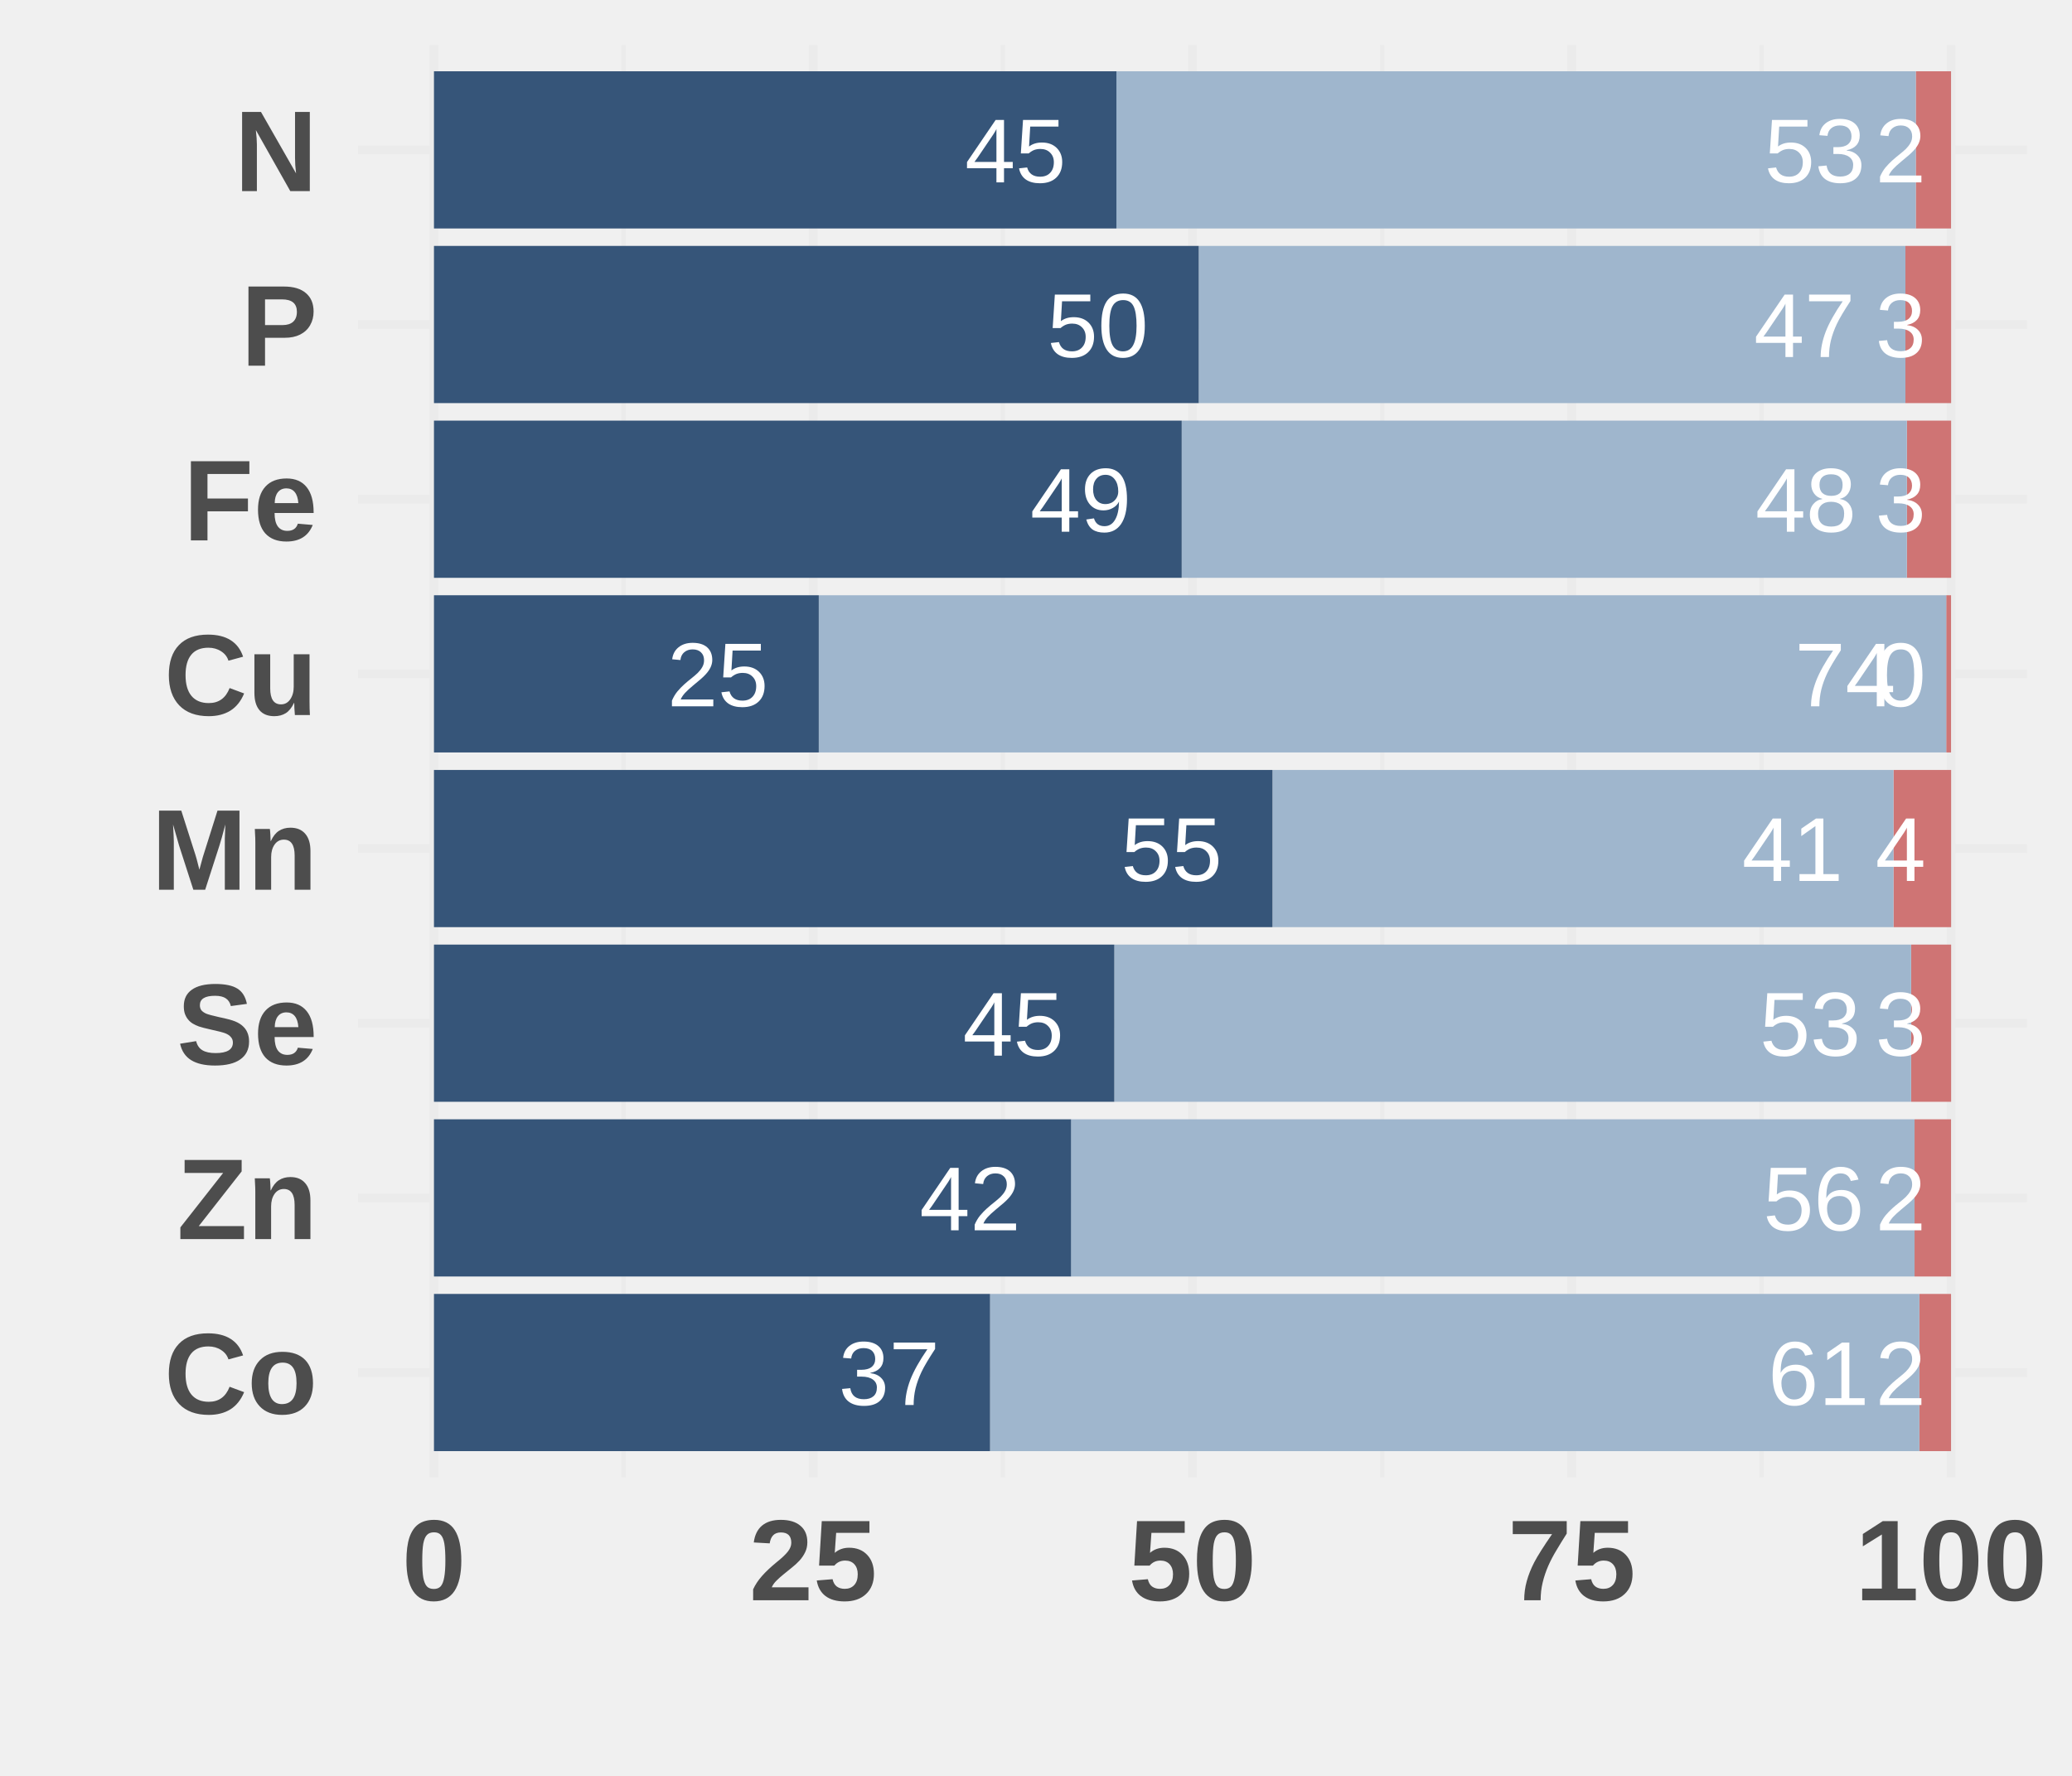
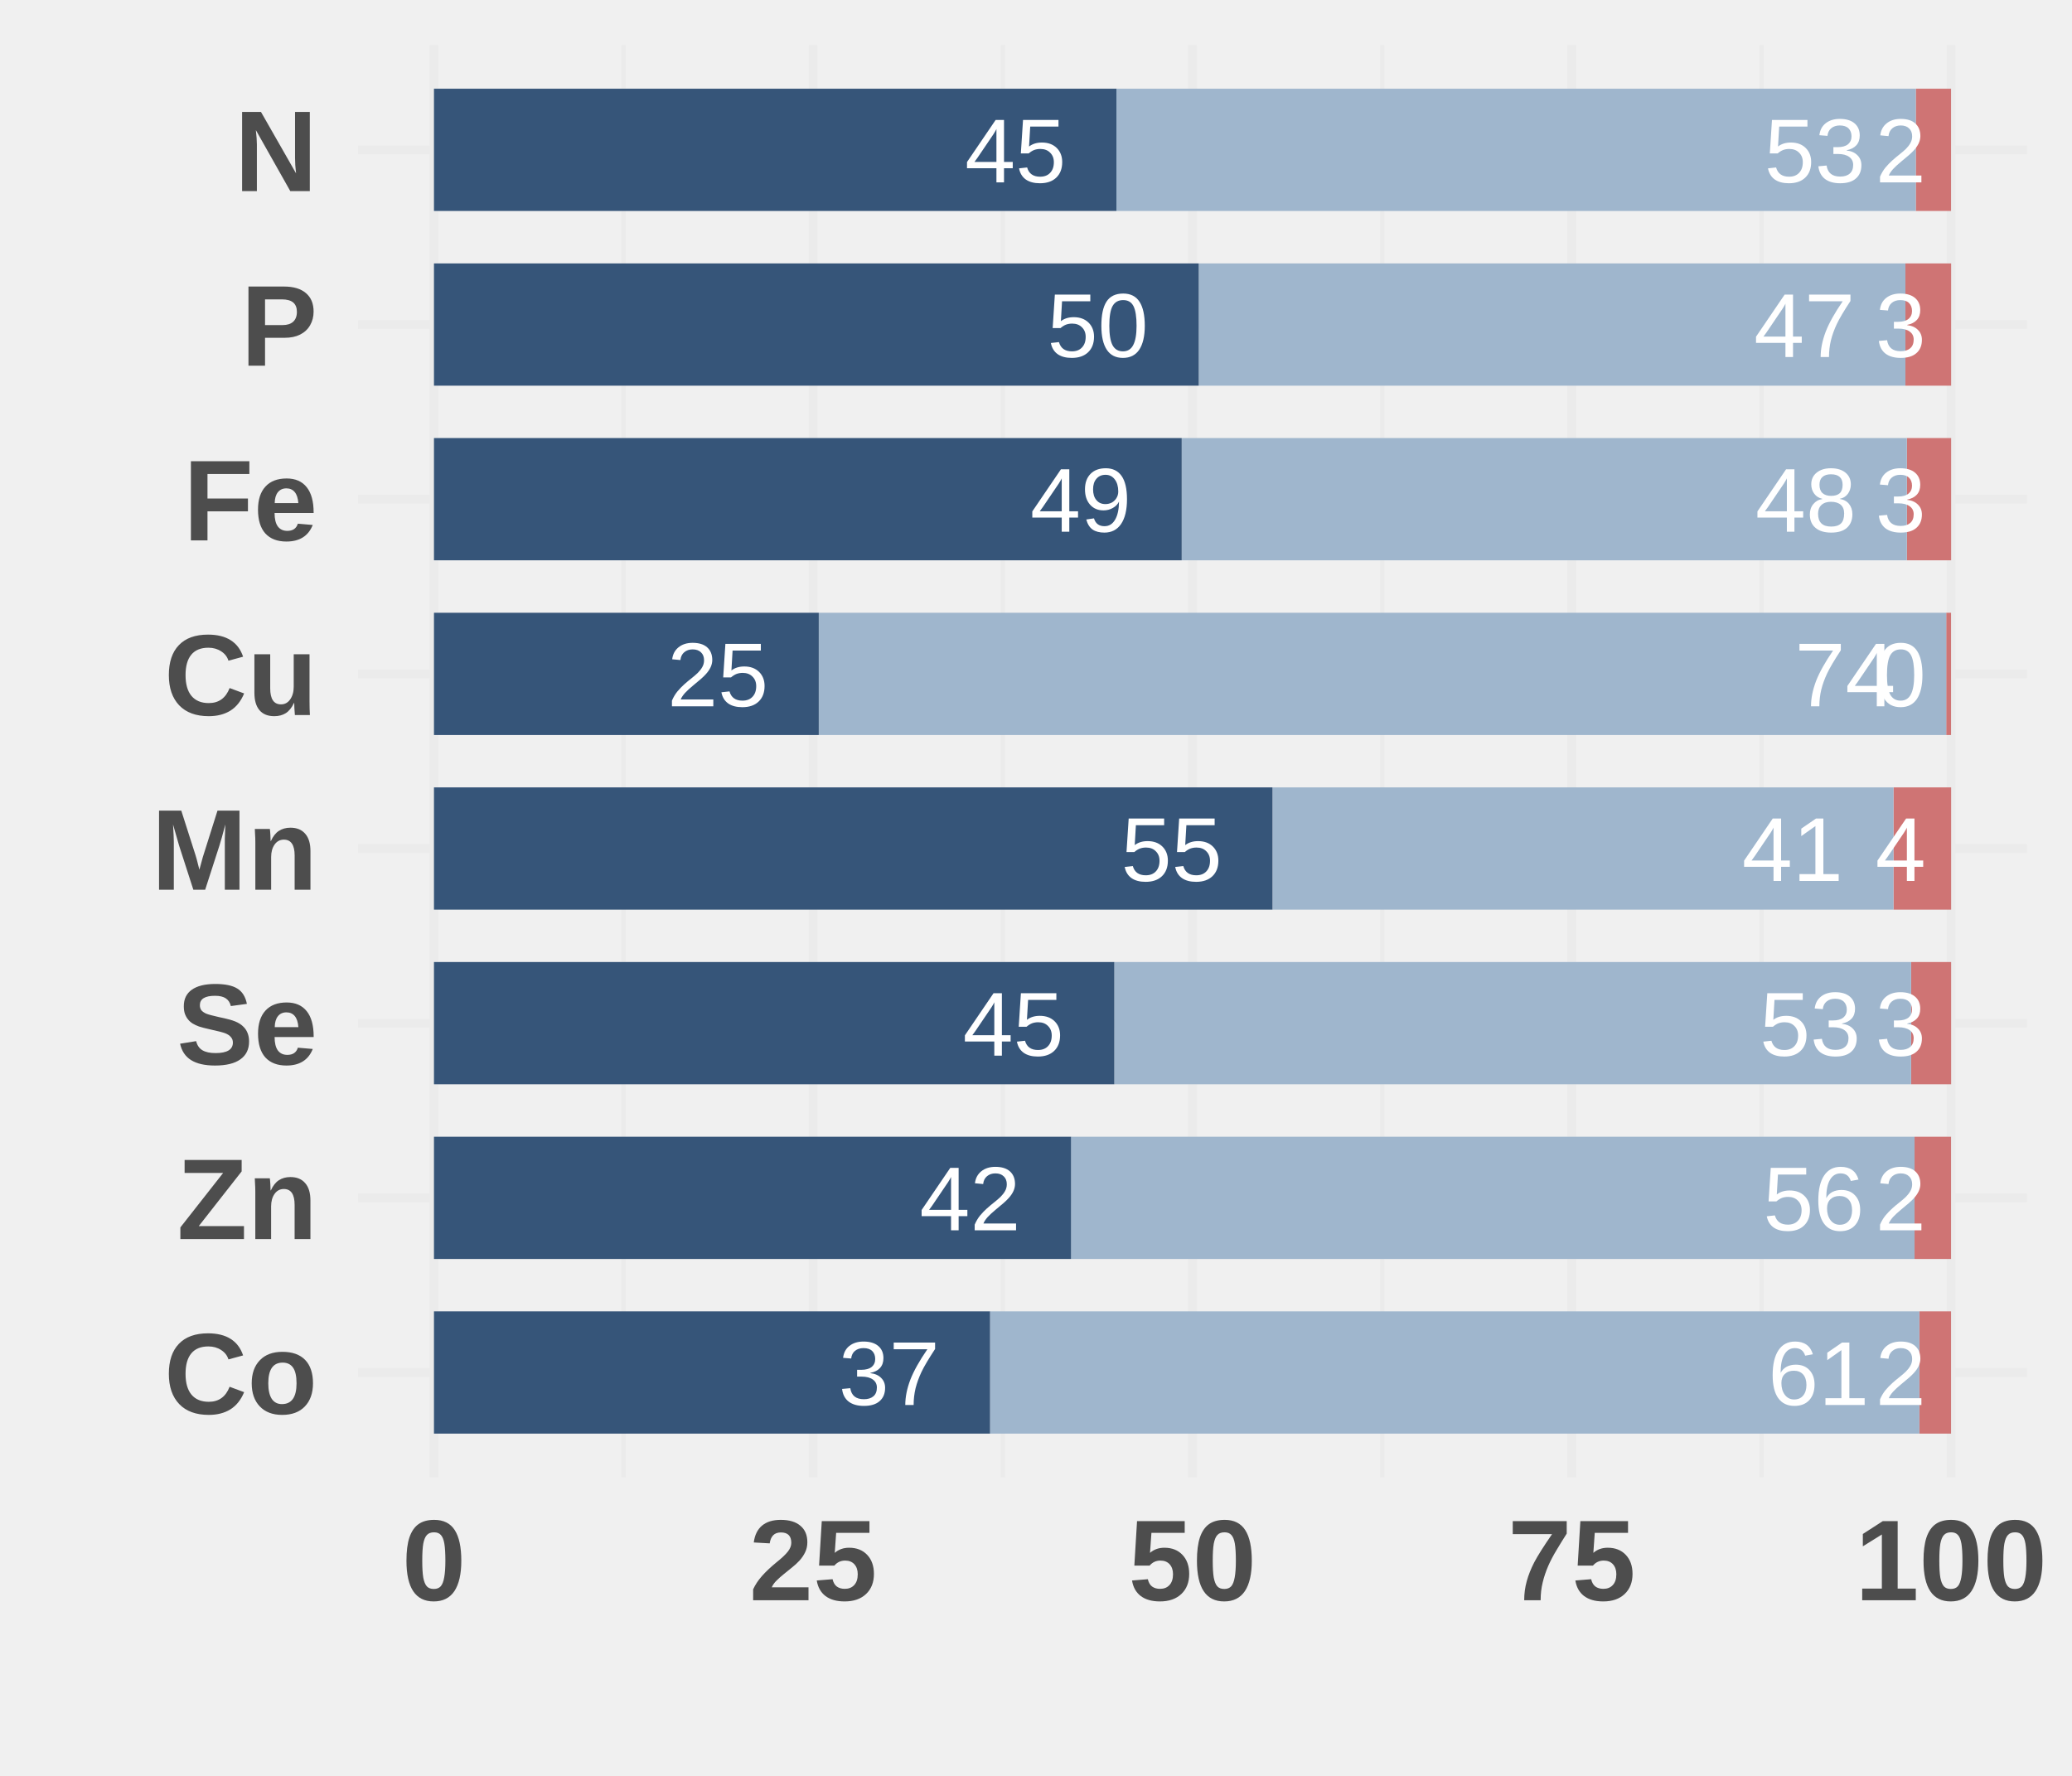
<svg xmlns="http://www.w3.org/2000/svg" class="svglite" width="252.00pt" height="216.00pt" viewBox="0 0 252.00 216.00">
  <defs>
    <style type="text/css">
    .svglite line, .svglite polyline, .svglite polygon, .svglite path, .svglite rect, .svglite circle {
      fill: none;
      stroke: #000000;
      stroke-linecap: round;
      stroke-linejoin: round;
      stroke-miterlimit: 10.00;
    }
    .svglite text {
      white-space: pre;
    }
  </style>
  </defs>
  <rect width="100%" height="100%" style="stroke: none; fill: none;" />
  <defs>
    <clipPath id="cpMC4wMHwyNTIuMDB8MC4wMHwyMTYuMDA=">
      <rect x="0.00" y="0.00" width="252.00" height="216.00" />
    </clipPath>
  </defs>
  <g clip-path="url(#cpMC4wMHwyNTIuMDB8MC4wMHwyMTYuMDA=)">
</g>
  <defs>
    <clipPath id="cpNDMuNTV8MjQ2LjUyfDUuNDh8MTc5LjY5">
      <rect x="43.55" y="5.48" width="202.97" height="174.21" />
    </clipPath>
  </defs>
  <g clip-path="url(#cpNDMuNTV8MjQ2LjUyfDUuNDh8MTc5LjY5)">
    <polyline points="75.84,179.69 75.84,5.48 " style="stroke-width: 0.53; stroke: #EBEBEB; stroke-linecap: butt;" />
    <polyline points="121.97,179.69 121.97,5.48 " style="stroke-width: 0.53; stroke: #EBEBEB; stroke-linecap: butt;" />
    <polyline points="168.10,179.69 168.10,5.48 " style="stroke-width: 0.53; stroke: #EBEBEB; stroke-linecap: butt;" />
    <polyline points="214.23,179.69 214.23,5.48 " style="stroke-width: 0.53; stroke: #EBEBEB; stroke-linecap: butt;" />
    <polyline points="43.55,166.94 246.52,166.94 " style="stroke-width: 1.07; stroke: #EBEBEB; stroke-linecap: butt;" />
    <polyline points="43.55,145.70 246.52,145.70 " style="stroke-width: 1.07; stroke: #EBEBEB; stroke-linecap: butt;" />
    <polyline points="43.55,124.45 246.52,124.45 " style="stroke-width: 1.07; stroke: #EBEBEB; stroke-linecap: butt;" />
    <polyline points="43.55,103.21 246.52,103.21 " style="stroke-width: 1.07; stroke: #EBEBEB; stroke-linecap: butt;" />
    <polyline points="43.55,81.96 246.52,81.96 " style="stroke-width: 1.07; stroke: #EBEBEB; stroke-linecap: butt;" />
    <polyline points="43.55,60.72 246.52,60.72 " style="stroke-width: 1.07; stroke: #EBEBEB; stroke-linecap: butt;" />
    <polyline points="43.55,39.47 246.52,39.47 " style="stroke-width: 1.07; stroke: #EBEBEB; stroke-linecap: butt;" />
    <polyline points="43.55,18.23 246.52,18.23 " style="stroke-width: 1.07; stroke: #EBEBEB; stroke-linecap: butt;" />
    <polyline points="52.78,179.69 52.78,5.48 " style="stroke-width: 1.07; stroke: #EBEBEB; stroke-linecap: butt;" />
    <polyline points="98.90,179.69 98.90,5.48 " style="stroke-width: 1.07; stroke: #EBEBEB; stroke-linecap: butt;" />
    <polyline points="145.03,179.69 145.03,5.48 " style="stroke-width: 1.07; stroke: #EBEBEB; stroke-linecap: butt;" />
    <polyline points="191.16,179.69 191.16,5.48 " style="stroke-width: 1.07; stroke: #EBEBEB; stroke-linecap: butt;" />
    <polyline points="237.29,179.69 237.29,5.48 " style="stroke-width: 1.07; stroke: #EBEBEB; stroke-linecap: butt;" />
-     <rect x="233.00" y="8.67" width="4.29" height="19.12" style="stroke-width: 1.07; stroke: none; stroke-linecap: square; stroke-linejoin: miter; fill: #CF7474;" />
-     <rect x="231.74" y="29.91" width="5.56" height="19.12" style="stroke-width: 1.07; stroke: none; stroke-linecap: square; stroke-linejoin: miter; fill: #CF7474;" />
-     <rect x="231.91" y="51.16" width="5.39" height="19.12" style="stroke-width: 1.07; stroke: none; stroke-linecap: square; stroke-linejoin: miter; fill: #CF7474;" />
-     <rect x="236.70" y="72.40" width="0.59" height="19.12" style="stroke-width: 1.07; stroke: none; stroke-linecap: square; stroke-linejoin: miter; fill: #CF7474;" />
-     <rect x="230.29" y="93.65" width="7.01" height="19.12" style="stroke-width: 1.07; stroke: none; stroke-linecap: square; stroke-linejoin: miter; fill: #CF7474;" />
-     <rect x="232.44" y="114.89" width="4.86" height="19.12" style="stroke-width: 1.07; stroke: none; stroke-linecap: square; stroke-linejoin: miter; fill: #CF7474;" />
-     <rect x="232.85" y="136.14" width="4.44" height="19.12" style="stroke-width: 1.07; stroke: none; stroke-linecap: square; stroke-linejoin: miter; fill: #CF7474;" />
-     <rect x="233.44" y="157.38" width="3.85" height="19.12" style="stroke-width: 1.07; stroke: none; stroke-linecap: square; stroke-linejoin: miter; fill: #CF7474;" />
-     <rect x="135.77" y="8.67" width="97.23" height="19.12" style="stroke-width: 1.07; stroke: none; stroke-linecap: square; stroke-linejoin: miter; fill: #9FB6CD;" />
-     <rect x="145.79" y="29.91" width="85.95" height="19.12" style="stroke-width: 1.07; stroke: none; stroke-linecap: square; stroke-linejoin: miter; fill: #9FB6CD;" />
-     <rect x="143.71" y="51.16" width="88.20" height="19.12" style="stroke-width: 1.07; stroke: none; stroke-linecap: square; stroke-linejoin: miter; fill: #9FB6CD;" />
-     <rect x="99.58" y="72.40" width="137.13" height="19.12" style="stroke-width: 1.07; stroke: none; stroke-linecap: square; stroke-linejoin: miter; fill: #9FB6CD;" />
-     <rect x="154.76" y="93.65" width="75.53" height="19.12" style="stroke-width: 1.07; stroke: none; stroke-linecap: square; stroke-linejoin: miter; fill: #9FB6CD;" />
-     <rect x="135.51" y="114.89" width="96.92" height="19.12" style="stroke-width: 1.07; stroke: none; stroke-linecap: square; stroke-linejoin: miter; fill: #9FB6CD;" />
-     <rect x="130.25" y="136.14" width="102.60" height="19.12" style="stroke-width: 1.07; stroke: none; stroke-linecap: square; stroke-linejoin: miter; fill: #9FB6CD;" />
-     <rect x="120.41" y="157.38" width="113.03" height="19.12" style="stroke-width: 1.07; stroke: none; stroke-linecap: square; stroke-linejoin: miter; fill: #9FB6CD;" />
-     <rect x="52.78" y="8.67" width="83.00" height="19.12" style="stroke-width: 1.07; stroke: none; stroke-linecap: square; stroke-linejoin: miter; fill: #365579;" />
-     <rect x="52.78" y="29.91" width="93.01" height="19.12" style="stroke-width: 1.07; stroke: none; stroke-linecap: square; stroke-linejoin: miter; fill: #365579;" />
-     <rect x="52.78" y="51.16" width="90.94" height="19.12" style="stroke-width: 1.07; stroke: none; stroke-linecap: square; stroke-linejoin: miter; fill: #365579;" />
-     <rect x="52.78" y="72.40" width="46.80" height="19.12" style="stroke-width: 1.07; stroke: none; stroke-linecap: square; stroke-linejoin: miter; fill: #365579;" />
-     <rect x="52.78" y="93.65" width="101.98" height="19.12" style="stroke-width: 1.07; stroke: none; stroke-linecap: square; stroke-linejoin: miter; fill: #365579;" />
-     <rect x="52.78" y="114.89" width="82.74" height="19.12" style="stroke-width: 1.07; stroke: none; stroke-linecap: square; stroke-linejoin: miter; fill: #365579;" />
-     <rect x="52.78" y="136.14" width="77.48" height="19.12" style="stroke-width: 1.07; stroke: none; stroke-linecap: square; stroke-linejoin: miter; fill: #365579;" />
-     <rect x="52.78" y="157.38" width="67.63" height="19.12" style="stroke-width: 1.07; stroke: none; stroke-linecap: square; stroke-linejoin: miter; fill: #365579;" />
+     <rect x="233.00" y="10.79" width="4.29" height="14.87" style="stroke-width: 1.07; stroke: none; stroke-linecap: square; stroke-linejoin: miter; fill: #CF7474;" />
+     <rect x="231.74" y="32.04" width="5.56" height="14.87" style="stroke-width: 1.07; stroke: none; stroke-linecap: square; stroke-linejoin: miter; fill: #CF7474;" />
+     <rect x="231.91" y="53.28" width="5.39" height="14.87" style="stroke-width: 1.07; stroke: none; stroke-linecap: square; stroke-linejoin: miter; fill: #CF7474;" />
+     <rect x="236.70" y="74.53" width="0.59" height="14.87" style="stroke-width: 1.07; stroke: none; stroke-linecap: square; stroke-linejoin: miter; fill: #CF7474;" />
+     <rect x="230.29" y="95.77" width="7.01" height="14.87" style="stroke-width: 1.07; stroke: none; stroke-linecap: square; stroke-linejoin: miter; fill: #CF7474;" />
+     <rect x="232.44" y="117.01" width="4.86" height="14.87" style="stroke-width: 1.07; stroke: none; stroke-linecap: square; stroke-linejoin: miter; fill: #CF7474;" />
+     <rect x="232.85" y="138.26" width="4.44" height="14.87" style="stroke-width: 1.07; stroke: none; stroke-linecap: square; stroke-linejoin: miter; fill: #CF7474;" />
+     <rect x="233.44" y="159.50" width="3.85" height="14.87" style="stroke-width: 1.07; stroke: none; stroke-linecap: square; stroke-linejoin: miter; fill: #CF7474;" />
+     <rect x="135.77" y="10.79" width="97.23" height="14.87" style="stroke-width: 1.07; stroke: none; stroke-linecap: square; stroke-linejoin: miter; fill: #9FB6CD;" />
+     <rect x="145.79" y="32.04" width="85.95" height="14.87" style="stroke-width: 1.07; stroke: none; stroke-linecap: square; stroke-linejoin: miter; fill: #9FB6CD;" />
+     <rect x="143.71" y="53.28" width="88.20" height="14.87" style="stroke-width: 1.07; stroke: none; stroke-linecap: square; stroke-linejoin: miter; fill: #9FB6CD;" />
+     <rect x="99.58" y="74.53" width="137.13" height="14.87" style="stroke-width: 1.07; stroke: none; stroke-linecap: square; stroke-linejoin: miter; fill: #9FB6CD;" />
+     <rect x="154.76" y="95.77" width="75.53" height="14.87" style="stroke-width: 1.07; stroke: none; stroke-linecap: square; stroke-linejoin: miter; fill: #9FB6CD;" />
+     <rect x="135.51" y="117.01" width="96.92" height="14.87" style="stroke-width: 1.07; stroke: none; stroke-linecap: square; stroke-linejoin: miter; fill: #9FB6CD;" />
+     <rect x="130.25" y="138.26" width="102.60" height="14.87" style="stroke-width: 1.07; stroke: none; stroke-linecap: square; stroke-linejoin: miter; fill: #9FB6CD;" />
+     <rect x="120.41" y="159.50" width="113.03" height="14.87" style="stroke-width: 1.07; stroke: none; stroke-linecap: square; stroke-linejoin: miter; fill: #9FB6CD;" />
+     <rect x="52.78" y="10.79" width="83.00" height="14.87" style="stroke-width: 1.07; stroke: none; stroke-linecap: square; stroke-linejoin: miter; fill: #365579;" />
+     <rect x="52.78" y="32.04" width="93.01" height="14.87" style="stroke-width: 1.07; stroke: none; stroke-linecap: square; stroke-linejoin: miter; fill: #365579;" />
+     <rect x="52.78" y="53.28" width="90.94" height="14.87" style="stroke-width: 1.07; stroke: none; stroke-linecap: square; stroke-linejoin: miter; fill: #365579;" />
+     <rect x="52.78" y="74.53" width="46.80" height="14.87" style="stroke-width: 1.07; stroke: none; stroke-linecap: square; stroke-linejoin: miter; fill: #365579;" />
+     <rect x="52.78" y="95.77" width="101.98" height="14.87" style="stroke-width: 1.07; stroke: none; stroke-linecap: square; stroke-linejoin: miter; fill: #365579;" />
+     <rect x="52.78" y="117.01" width="82.74" height="14.87" style="stroke-width: 1.07; stroke: none; stroke-linecap: square; stroke-linejoin: miter; fill: #365579;" />
+     <rect x="52.78" y="138.26" width="77.48" height="14.87" style="stroke-width: 1.07; stroke: none; stroke-linecap: square; stroke-linejoin: miter; fill: #365579;" />
+     <rect x="52.78" y="159.50" width="67.63" height="14.87" style="stroke-width: 1.07; stroke: none; stroke-linecap: square; stroke-linejoin: miter; fill: #365579;" />
    <text x="234.23" y="22.18" text-anchor="end" style="font-size: 11.04px;fill: #FFFFFF; font-family: &quot;Arial&quot;;" textLength="6.13px" lengthAdjust="spacingAndGlyphs">2</text>
    <text x="234.23" y="43.42" text-anchor="end" style="font-size: 11.04px;fill: #FFFFFF; font-family: &quot;Arial&quot;;" textLength="6.13px" lengthAdjust="spacingAndGlyphs">3</text>
    <text x="234.23" y="64.67" text-anchor="end" style="font-size: 11.04px;fill: #FFFFFF; font-family: &quot;Arial&quot;;" textLength="6.13px" lengthAdjust="spacingAndGlyphs">3</text>
    <text x="234.23" y="85.91" text-anchor="end" style="font-size: 11.04px;fill: #FFFFFF; font-family: &quot;Arial&quot;;" textLength="6.13px" lengthAdjust="spacingAndGlyphs">0</text>
    <text x="234.23" y="107.15" text-anchor="end" style="font-size: 11.04px;fill: #FFFFFF; font-family: &quot;Arial&quot;;" textLength="6.13px" lengthAdjust="spacingAndGlyphs">4</text>
    <text x="234.23" y="128.40" text-anchor="end" style="font-size: 11.04px;fill: #FFFFFF; font-family: &quot;Arial&quot;;" textLength="6.13px" lengthAdjust="spacingAndGlyphs">3</text>
    <text x="234.23" y="149.64" text-anchor="end" style="font-size: 11.04px;fill: #FFFFFF; font-family: &quot;Arial&quot;;" textLength="6.13px" lengthAdjust="spacingAndGlyphs">2</text>
    <text x="234.23" y="170.89" text-anchor="end" style="font-size: 11.04px;fill: #FFFFFF; font-family: &quot;Arial&quot;;" textLength="6.13px" lengthAdjust="spacingAndGlyphs">2</text>
    <text x="226.87" y="22.18" text-anchor="end" style="font-size: 11.04px;fill: #FFFFFF; font-family: &quot;Arial&quot;;" textLength="12.27px" lengthAdjust="spacingAndGlyphs">53</text>
    <text x="225.60" y="43.42" text-anchor="end" style="font-size: 11.04px;fill: #FFFFFF; font-family: &quot;Arial&quot;;" textLength="12.27px" lengthAdjust="spacingAndGlyphs">47</text>
    <text x="225.77" y="64.67" text-anchor="end" style="font-size: 11.04px;fill: #FFFFFF; font-family: &quot;Arial&quot;;" textLength="12.27px" lengthAdjust="spacingAndGlyphs">48</text>
    <text x="230.57" y="85.91" text-anchor="end" style="font-size: 11.04px;fill: #FFFFFF; font-family: &quot;Arial&quot;;" textLength="12.27px" lengthAdjust="spacingAndGlyphs">74</text>
    <text x="224.15" y="107.15" text-anchor="end" style="font-size: 11.04px;fill: #FFFFFF; font-family: &quot;Arial&quot;;" textLength="12.27px" lengthAdjust="spacingAndGlyphs">41</text>
    <text x="226.30" y="128.40" text-anchor="end" style="font-size: 11.04px;fill: #FFFFFF; font-family: &quot;Arial&quot;;" textLength="12.27px" lengthAdjust="spacingAndGlyphs">53</text>
    <text x="226.72" y="149.64" text-anchor="end" style="font-size: 11.04px;fill: #FFFFFF; font-family: &quot;Arial&quot;;" textLength="12.27px" lengthAdjust="spacingAndGlyphs">56</text>
    <text x="227.31" y="170.89" text-anchor="end" style="font-size: 11.04px;fill: #FFFFFF; font-family: &quot;Arial&quot;;" textLength="12.27px" lengthAdjust="spacingAndGlyphs">61</text>
    <text x="129.64" y="22.18" text-anchor="end" style="font-size: 11.04px;fill: #FFFFFF; font-family: &quot;Arial&quot;;" textLength="12.27px" lengthAdjust="spacingAndGlyphs">45</text>
    <text x="139.65" y="43.42" text-anchor="end" style="font-size: 11.04px;fill: #FFFFFF; font-family: &quot;Arial&quot;;" textLength="12.27px" lengthAdjust="spacingAndGlyphs">50</text>
    <text x="137.58" y="64.67" text-anchor="end" style="font-size: 11.04px;fill: #FFFFFF; font-family: &quot;Arial&quot;;" textLength="12.27px" lengthAdjust="spacingAndGlyphs">49</text>
    <text x="93.44" y="85.91" text-anchor="end" style="font-size: 11.04px;fill: #FFFFFF; font-family: &quot;Arial&quot;;" textLength="12.27px" lengthAdjust="spacingAndGlyphs">25</text>
    <text x="148.63" y="107.15" text-anchor="end" style="font-size: 11.04px;fill: #FFFFFF; font-family: &quot;Arial&quot;;" textLength="12.27px" lengthAdjust="spacingAndGlyphs">55</text>
    <text x="129.38" y="128.40" text-anchor="end" style="font-size: 11.04px;fill: #FFFFFF; font-family: &quot;Arial&quot;;" textLength="12.27px" lengthAdjust="spacingAndGlyphs">45</text>
    <text x="124.12" y="149.64" text-anchor="end" style="font-size: 11.04px;fill: #FFFFFF; font-family: &quot;Arial&quot;;" textLength="12.27px" lengthAdjust="spacingAndGlyphs">42</text>
    <text x="114.27" y="170.89" text-anchor="end" style="font-size: 11.04px;fill: #FFFFFF; font-family: &quot;Arial&quot;;" textLength="12.27px" lengthAdjust="spacingAndGlyphs">37</text>
  </g>
  <g clip-path="url(#cpMC4wMHwyNTIuMDB8MC4wMHwyMTYuMDA=)">
    <text x="38.62" y="171.95" text-anchor="end" style="font-size: 14.00px; font-weight: bold;fill: #4D4D4D; font-family: &quot;Arial&quot;;" textLength="18.66px" lengthAdjust="spacingAndGlyphs">Co</text>
    <text x="38.62" y="150.71" text-anchor="end" style="font-size: 14.00px; font-weight: bold;fill: #4D4D4D; font-family: &quot;Arial&quot;;" textLength="17.09px" lengthAdjust="spacingAndGlyphs">Zn</text>
    <text x="38.62" y="129.46" text-anchor="end" style="font-size: 14.00px; font-weight: bold;fill: #4D4D4D; font-family: &quot;Arial&quot;;" textLength="17.12px" lengthAdjust="spacingAndGlyphs">Se</text>
    <text x="38.62" y="108.22" text-anchor="end" style="font-size: 14.00px; font-weight: bold;fill: #4D4D4D; font-family: &quot;Arial&quot;;" textLength="20.20px" lengthAdjust="spacingAndGlyphs">Mn</text>
    <text x="38.62" y="86.97" text-anchor="end" style="font-size: 14.00px; font-weight: bold;fill: #4D4D4D; font-family: &quot;Arial&quot;;" textLength="18.66px" lengthAdjust="spacingAndGlyphs">Cu</text>
    <text x="38.62" y="65.73" text-anchor="end" style="font-size: 14.00px; font-weight: bold;fill: #4D4D4D; font-family: &quot;Arial&quot;;" textLength="16.33px" lengthAdjust="spacingAndGlyphs">Fe</text>
    <text x="38.62" y="44.48" text-anchor="end" style="font-size: 14.00px; font-weight: bold;fill: #4D4D4D; font-family: &quot;Arial&quot;;" textLength="9.34px" lengthAdjust="spacingAndGlyphs">P</text>
    <text x="38.62" y="23.24" text-anchor="end" style="font-size: 14.00px; font-weight: bold;fill: #4D4D4D; font-family: &quot;Arial&quot;;" textLength="10.11px" lengthAdjust="spacingAndGlyphs">N</text>
    <text x="52.78" y="194.64" text-anchor="middle" style="font-size: 14.00px; font-weight: bold;fill: #4D4D4D; font-family: &quot;Arial&quot;;" textLength="7.78px" lengthAdjust="spacingAndGlyphs">0</text>
    <text x="98.90" y="194.64" text-anchor="middle" style="font-size: 14.00px; font-weight: bold;fill: #4D4D4D; font-family: &quot;Arial&quot;;" textLength="15.57px" lengthAdjust="spacingAndGlyphs">25</text>
    <text x="145.03" y="194.64" text-anchor="middle" style="font-size: 14.00px; font-weight: bold;fill: #4D4D4D; font-family: &quot;Arial&quot;;" textLength="15.57px" lengthAdjust="spacingAndGlyphs">50</text>
    <text x="191.16" y="194.64" text-anchor="middle" style="font-size: 14.00px; font-weight: bold;fill: #4D4D4D; font-family: &quot;Arial&quot;;" textLength="15.57px" lengthAdjust="spacingAndGlyphs">75</text>
    <text x="237.29" y="194.64" text-anchor="middle" style="font-size: 14.00px; font-weight: bold;fill: #4D4D4D; font-family: &quot;Arial&quot;;" textLength="23.35px" lengthAdjust="spacingAndGlyphs">100</text>
  </g>
</svg>
